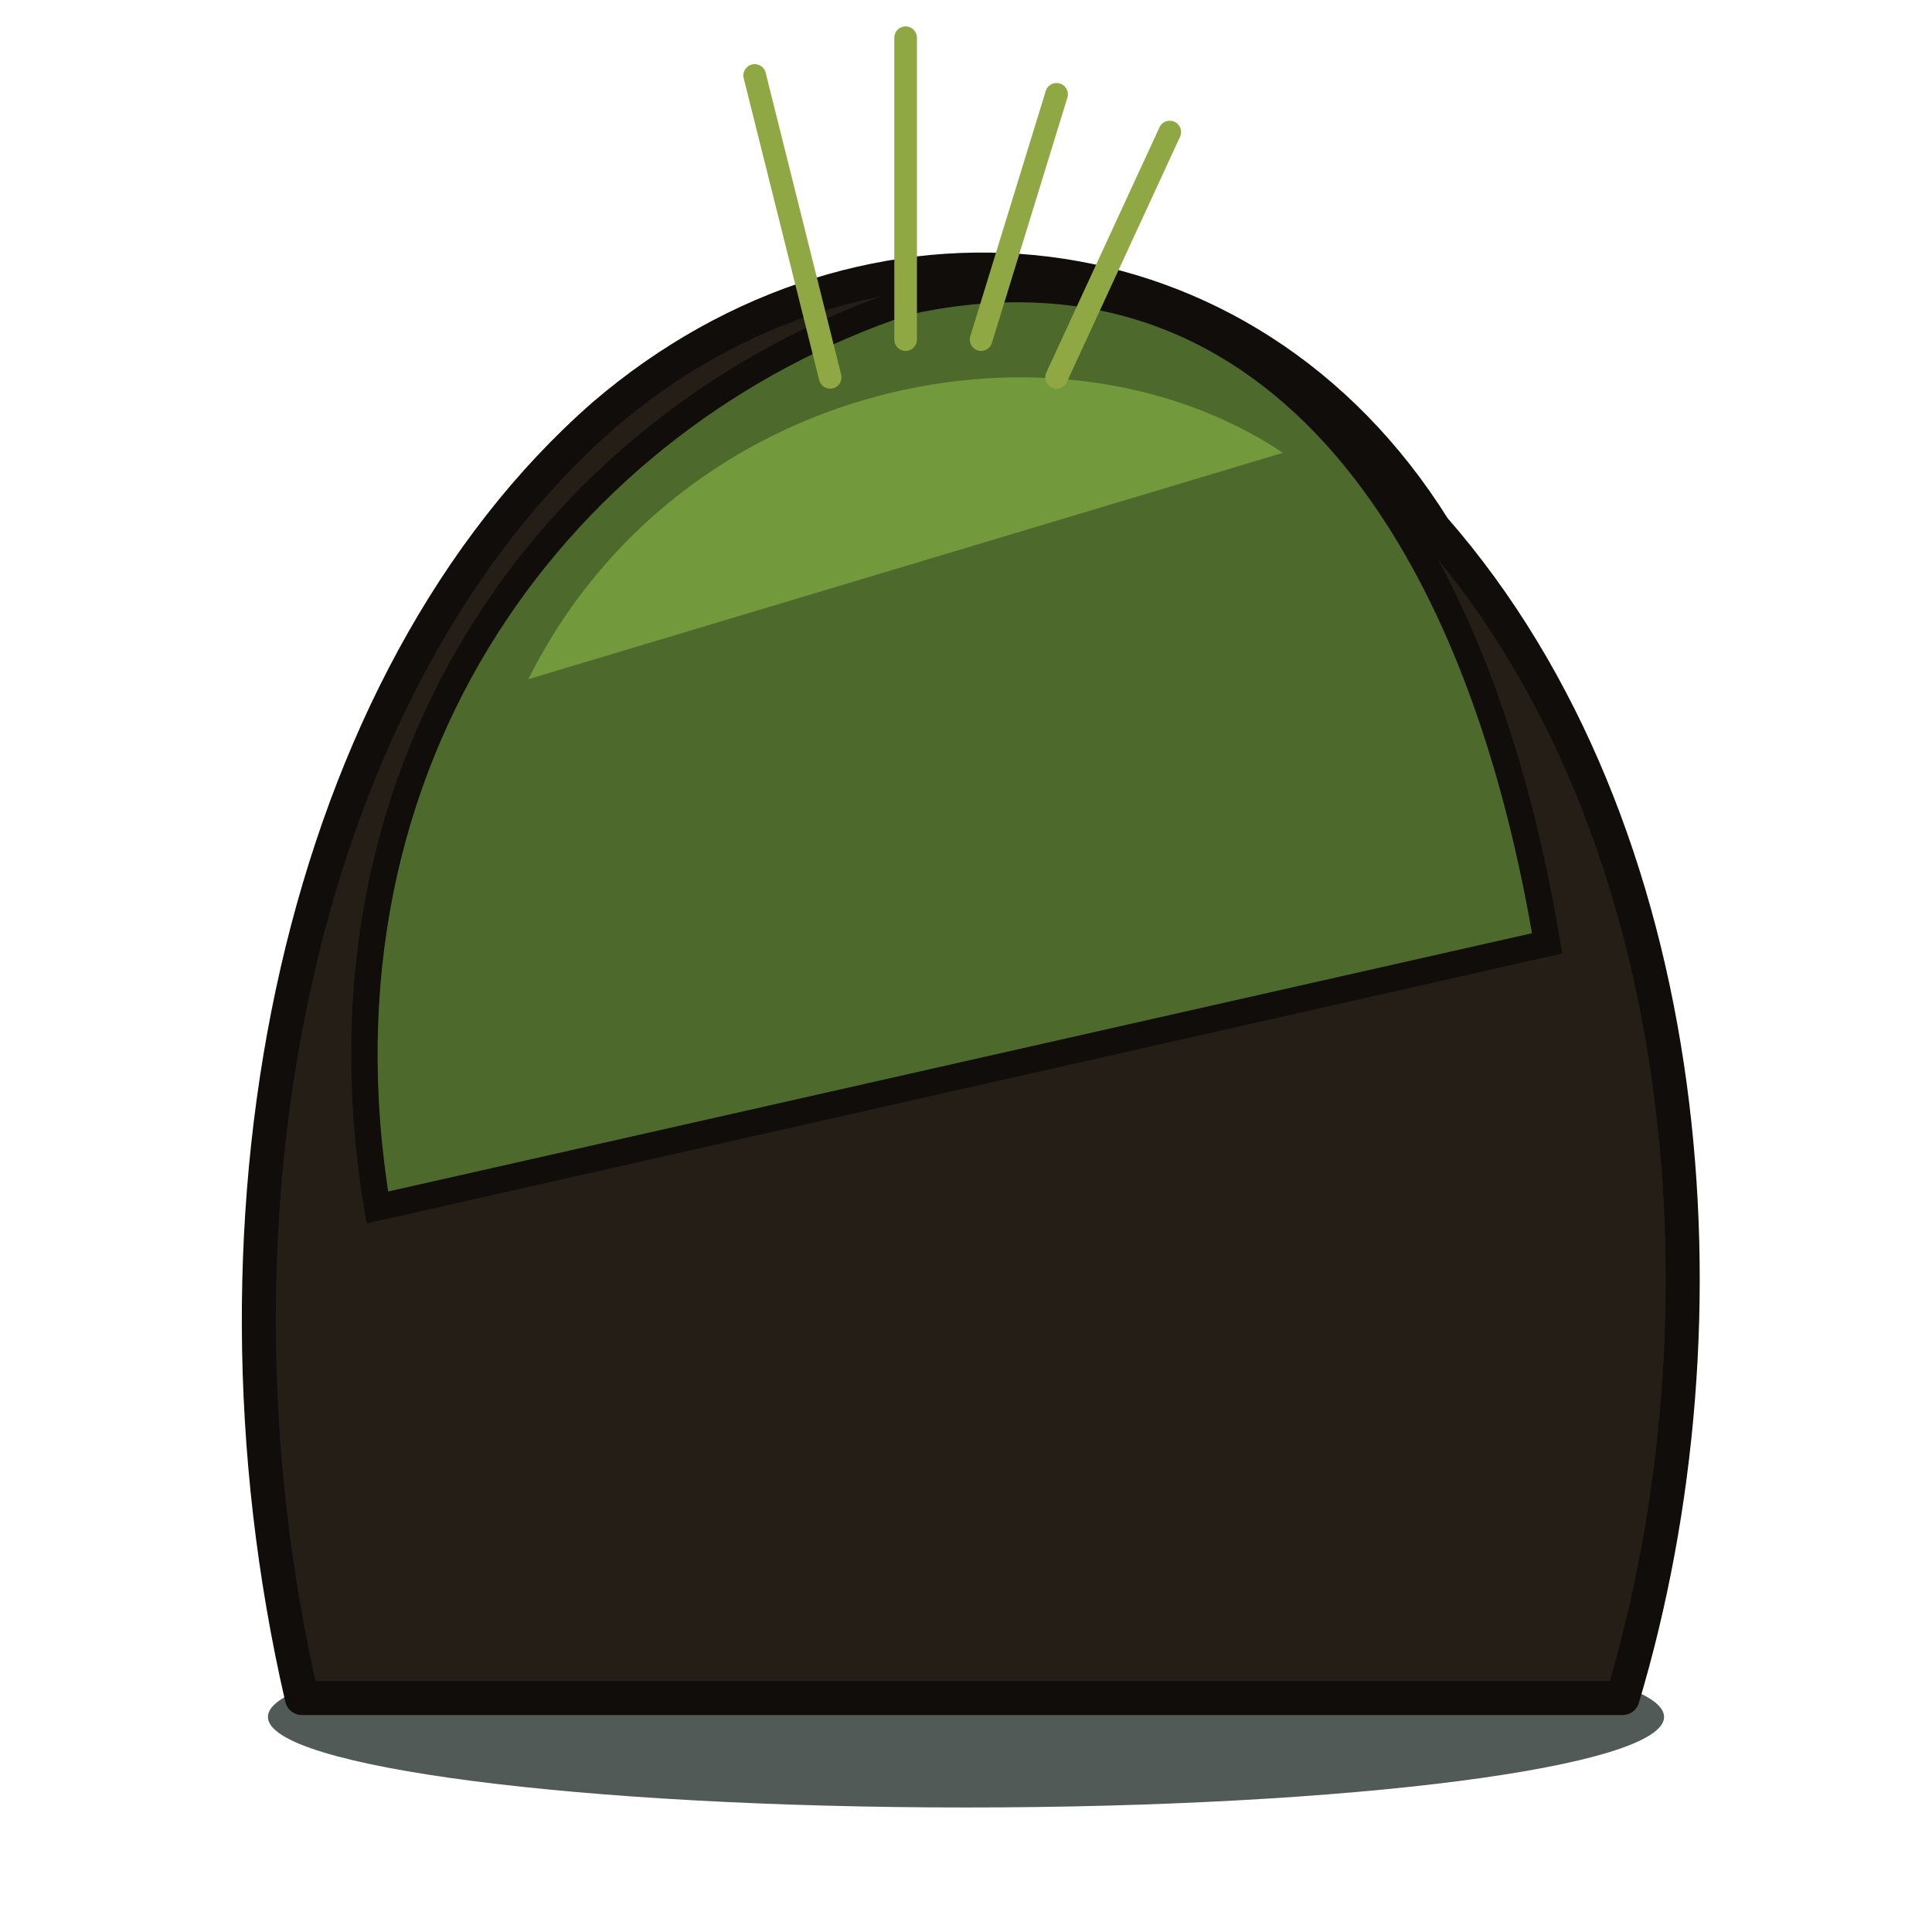
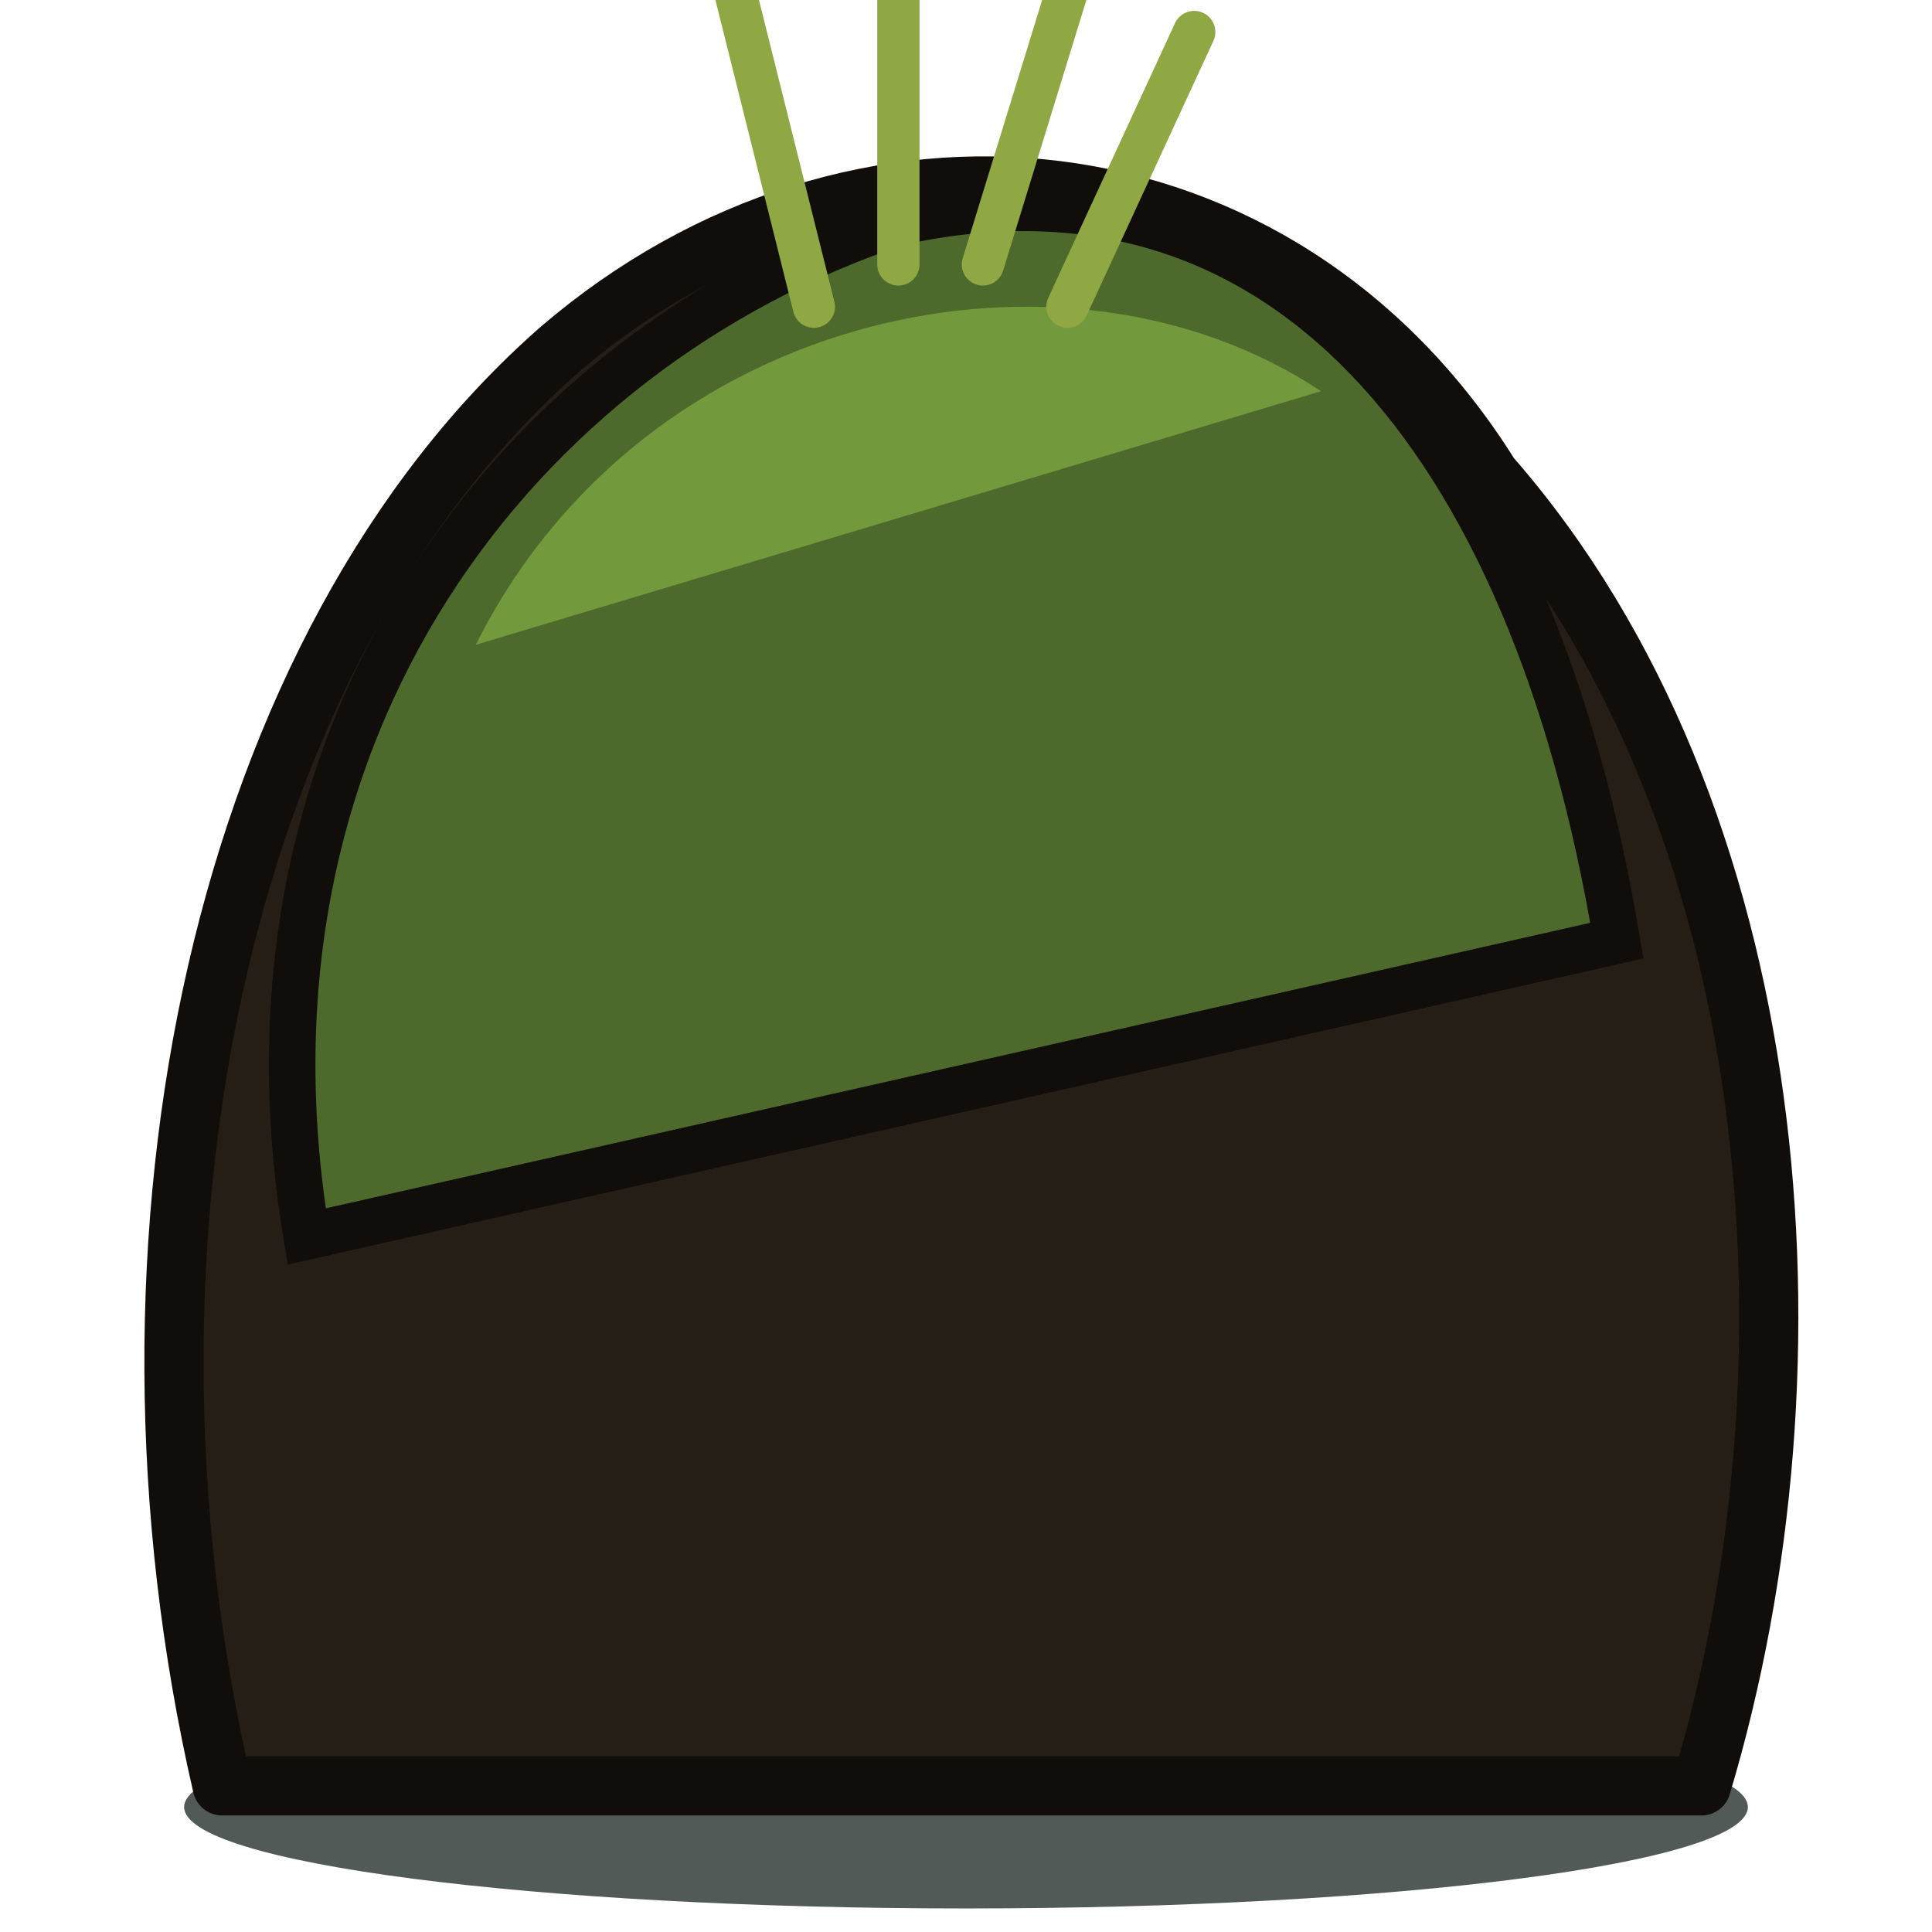
<svg xmlns="http://www.w3.org/2000/svg" viewBox="0 0 512 512" width="100%" height="100%">
-   <defs>
-     <filter id="shadow" x="-10%" y="-10%" width="120%" height="120%">
-       <feDropShadow dx="0" dy="6" stdDeviation="4" flood-color="#120c1f" flood-opacity="0.5" />
-     </filter>
-     <filter id="lava-glow" x="-20%" y="-20%" width="140%" height="140%">
-       <feDropShadow dx="0" dy="0" stdDeviation="8" flood-color="#ff4500" flood-opacity="0.8" />
-       <feDropShadow dx="0" dy="0" stdDeviation="3" flood-color="#ffeb3b" flood-opacity="0.9" />
-     </filter>
-   </defs>
-   <g id="terrain-prop">
+   <g id="terrain-prop" transform="translate(256 256) scale(1.12) translate(-256 -256)">
    <ellipse cx="256" cy="455" rx="185" ry="24" fill="#091410" opacity="0.7" />
-     <path d="M 80,450 C 50,320 80,180 160,110 C 230,50 330,60 380,140 C 450,220 460,350 430,450 Z" fill="#241e17" stroke="#100d0a" stroke-width="9" stroke-linejoin="round" />
-     <path d="M 100,320 C 80,200 150,110 240,80 C 330,60 390,130 410,250 Z" fill="#4d692b" stroke="#100d0a" stroke-width="7" />
+     <path d="M 80,450 C 50,320 80,180 160,110 C 230,50 330,60 380,140 C 450,220 460,350 430,450 Z" fill="#241e17" stroke="#100d0a" stroke-width="14" stroke-linejoin="round" />
+     <path d="M 100,320 C 80,200 150,110 240,80 C 330,60 390,130 410,250 Z" fill="#4d692b" stroke="#100d0a" stroke-width="11" />
    <path d="M 140,180 C 180,100 280,80 340,120 Z" fill="#73993d" />
-     <path d="M 220,100 L 200,20 M 240,90 L 240,10 M 260,90 L 280,25 M 280,100 L 310,35" stroke="#8fa843" stroke-width="6" stroke-linecap="round" />
+     <path d="M 220,100 L 200,20 M 240,90 L 240,10 M 260,90 L 280,25 M 280,100 L 310,35" stroke="#8fa843" stroke-width="10" stroke-linecap="round" />
  </g>
</svg>
